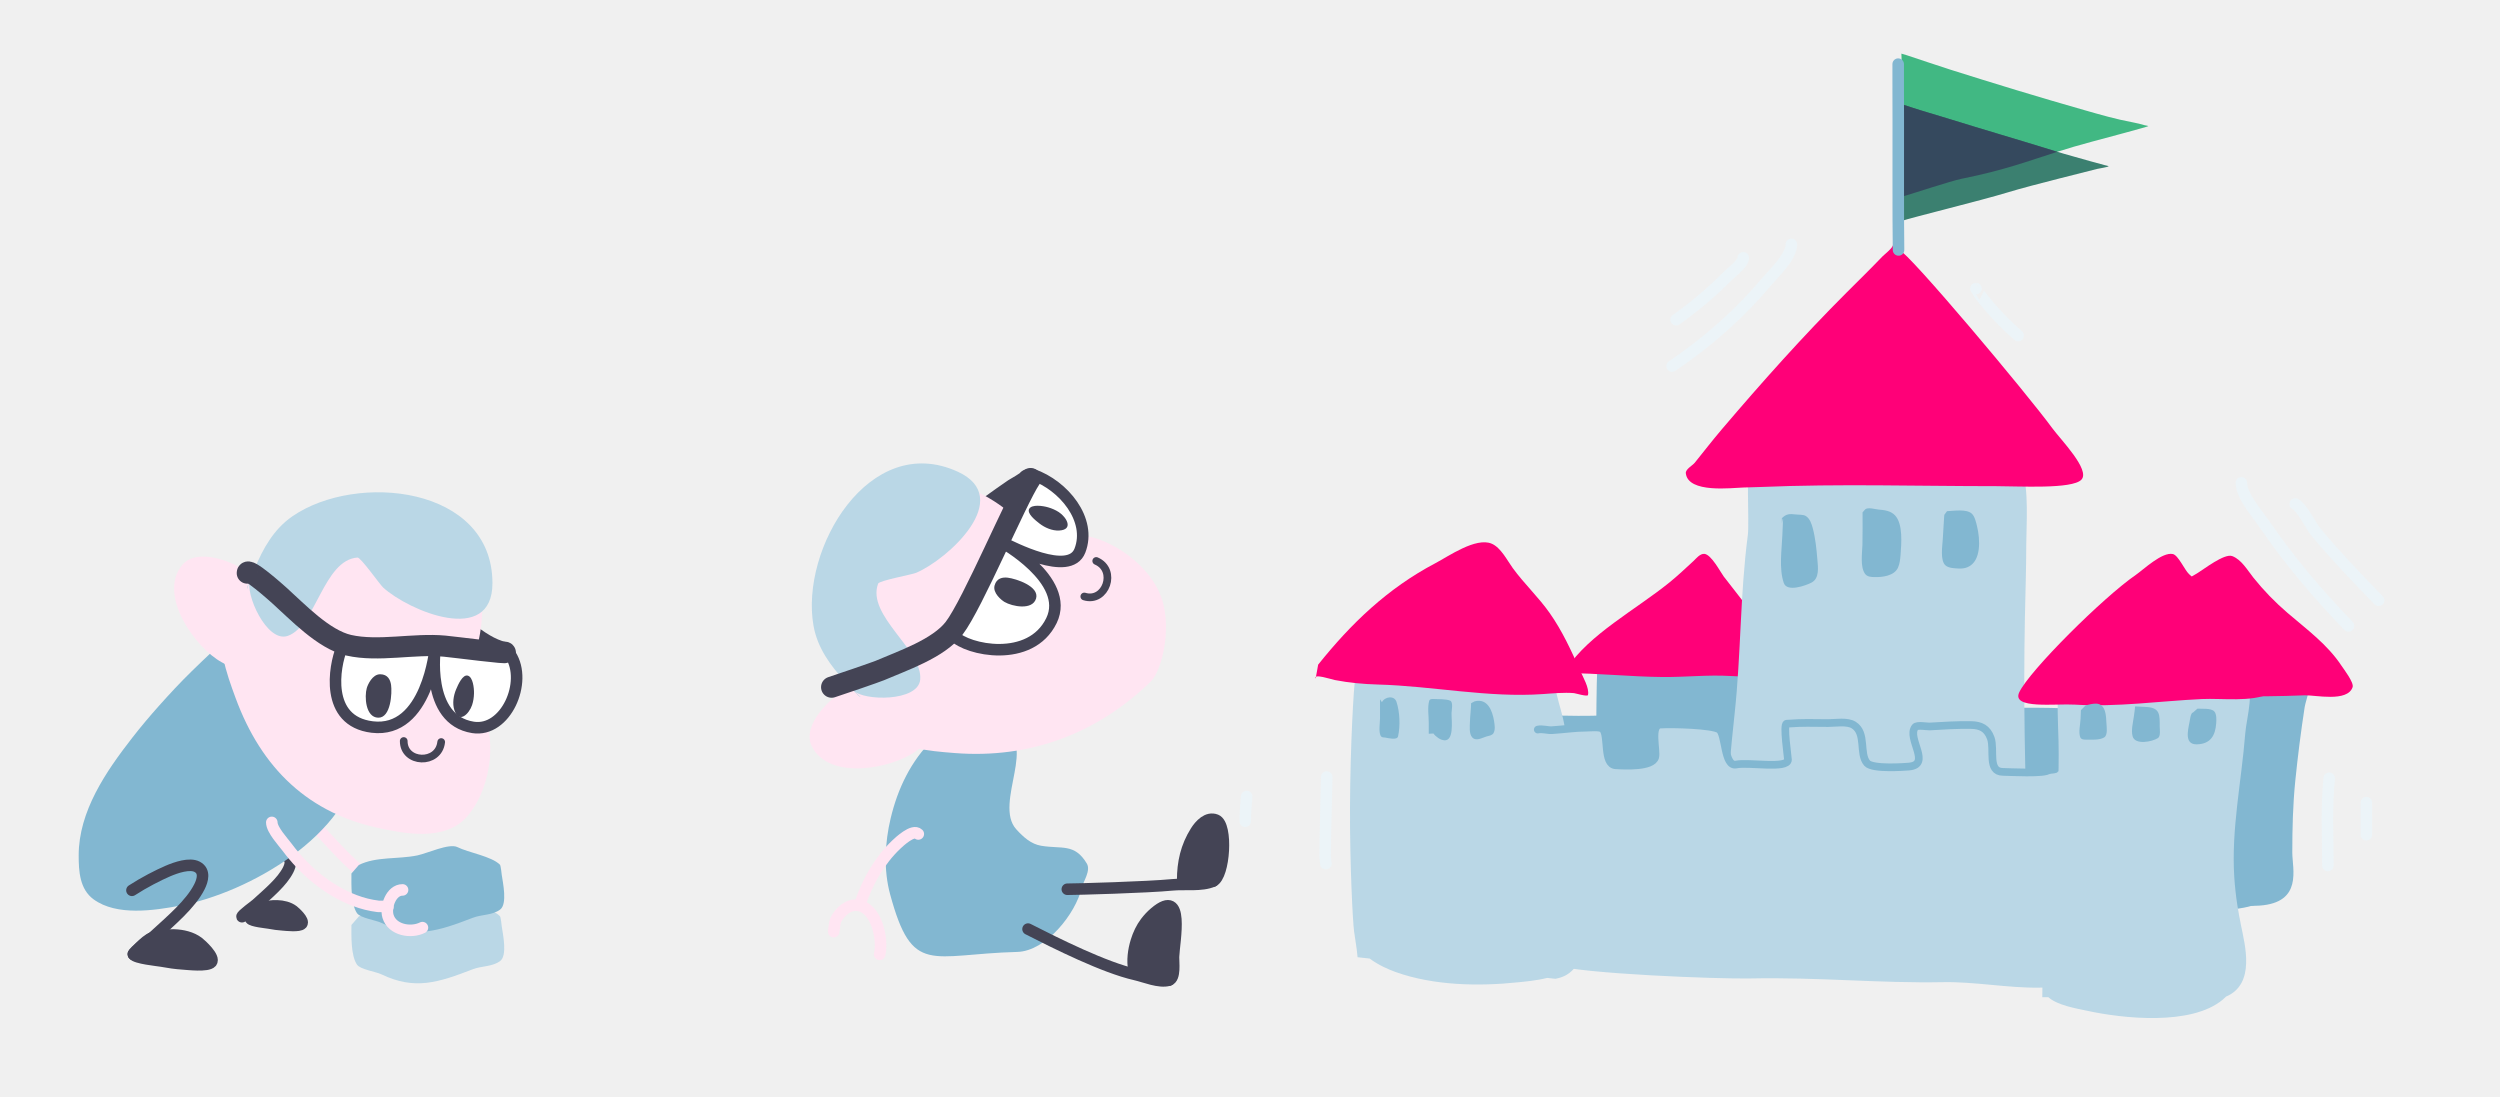
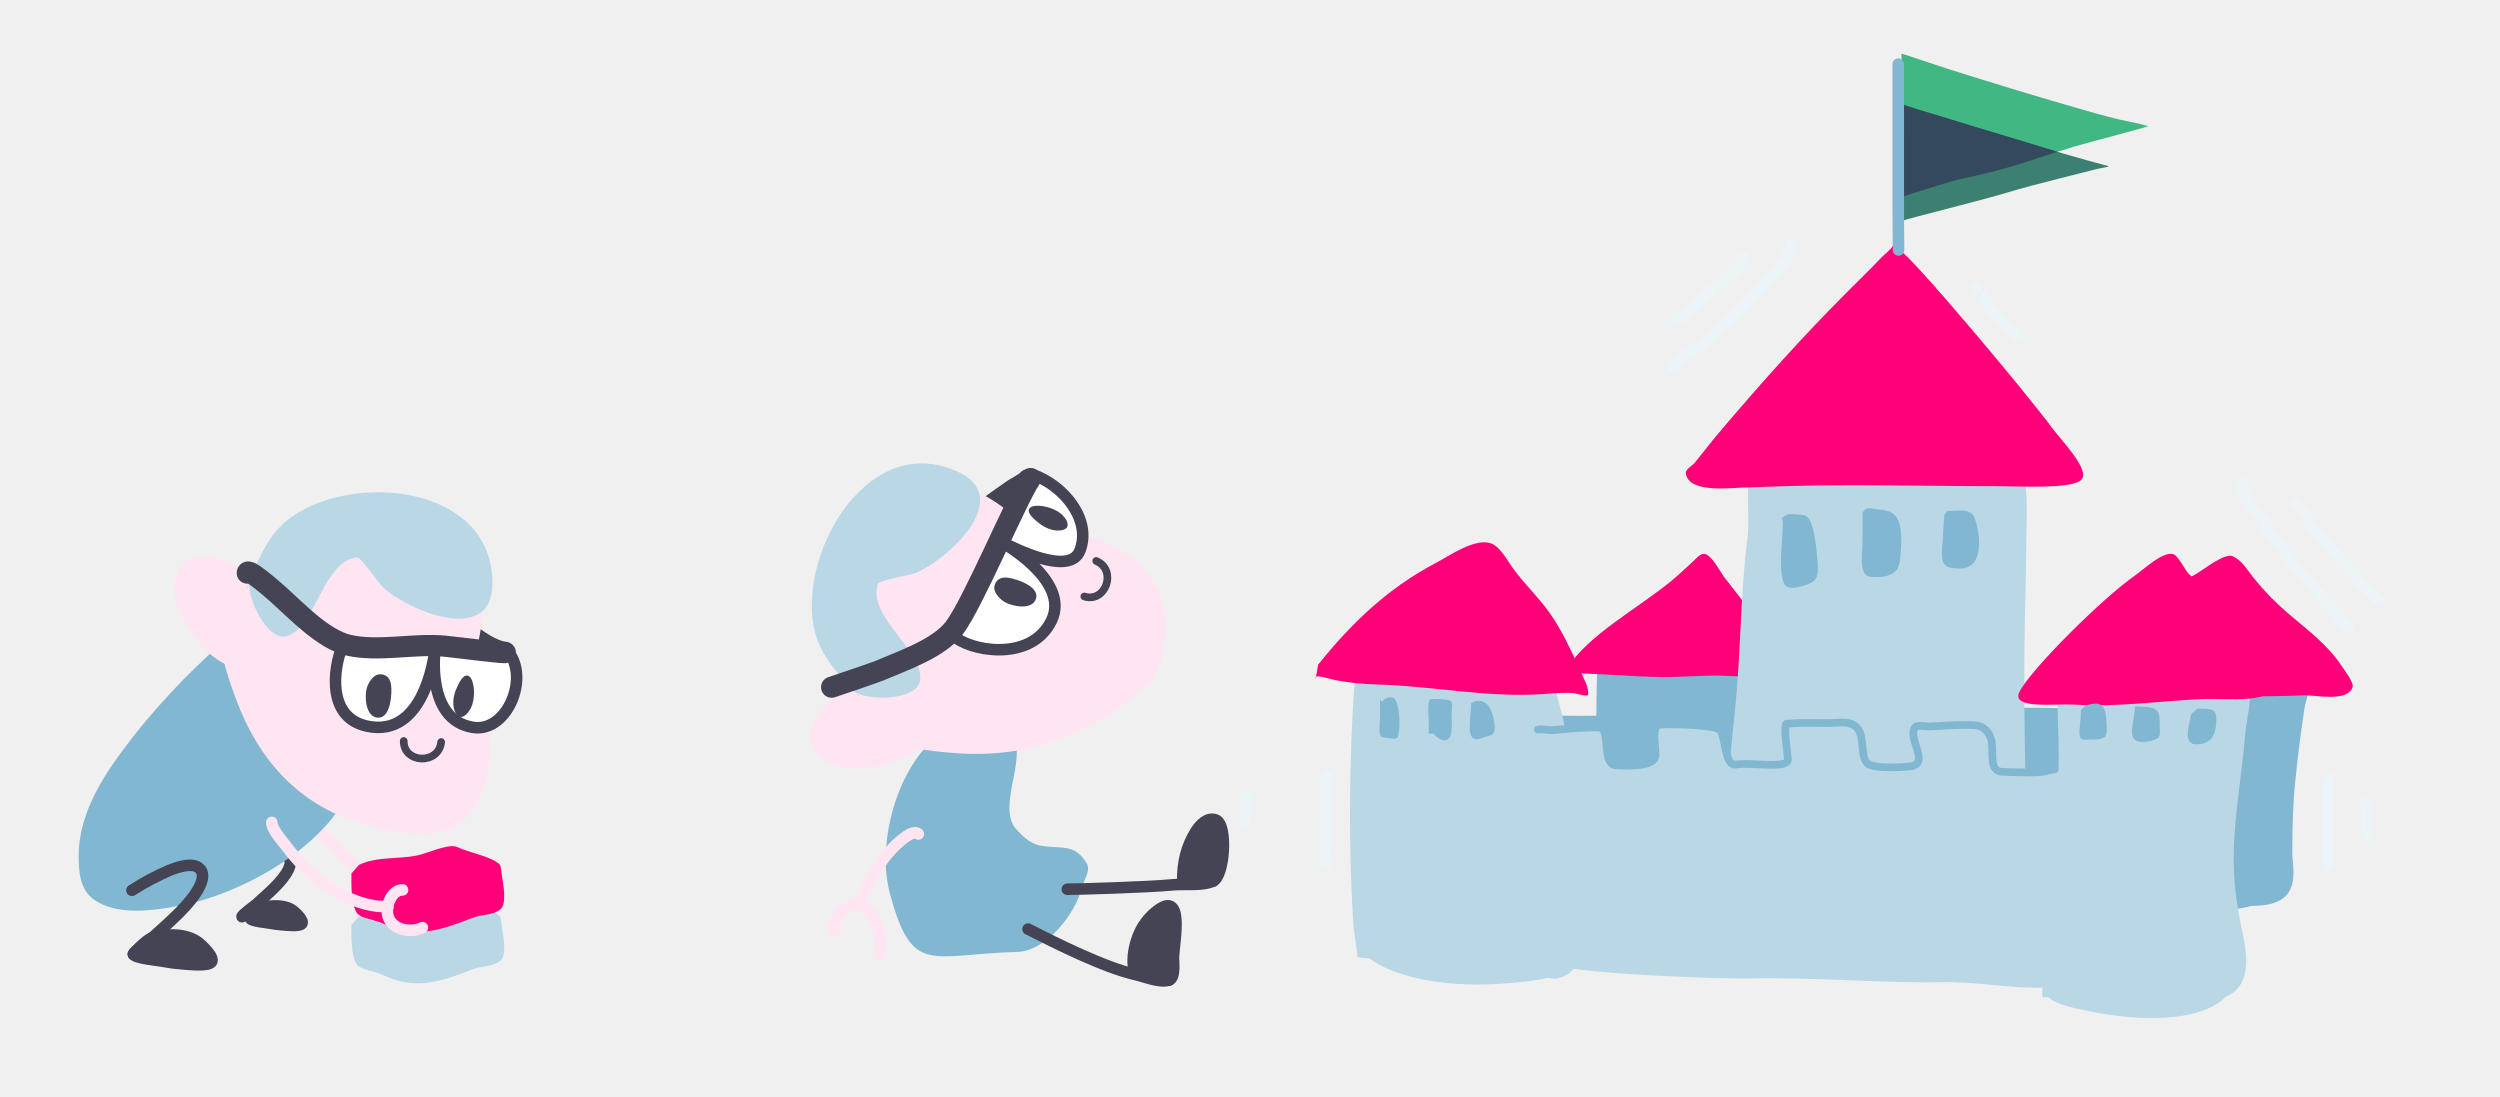
<svg xmlns="http://www.w3.org/2000/svg" width="100%" height="100%" viewBox="0 0 650 285" version="1.1" xml:space="preserve" style="fill-rule:evenodd;clip-rule:evenodd;stroke-linecap:round;stroke-linejoin:round;stroke-miterlimit:1.5;">
  <rect id="evolution" x="0" y="0" width="650" height="285" style="fill:none;" />
  <path d="M79.257,211.864c6.535,6.51 12.482,14.644 20.806,19.027" style="fill:none;stroke:#ffe5f2;stroke-width:3px;" />
  <path d="M62.619,226.816c2.198,-1.419 4.778,-2.72 6.521,-3.464c1.508,-0.643 3.993,-1.486 5.362,-0.763c1.47,0.776 1.011,2.418 0.42,3.591c-1.568,3.113 -5.14,6.079 -8.242,8.901c-0.318,0.289 -3.93,2.914 -3.76,3.266" style="fill:none;stroke:#445;stroke-width:3px;" />
  <path d="M267.265,124.756c-0.001,0.366 -3.336,2.217 -3.609,2.399c-3.87,2.579 -7.602,5.648 -11.683,7.875" style="fill:none;stroke:#445;stroke-width:5.5px;" />
  <path d="M104.497,150.84c-0.131,-1.772 7.551,5.109 8.301,5.781c4.668,4.182 11.507,11.484 18.088,12.98" style="fill:none;stroke:#445;stroke-width:5.5px;" />
  <g id="nuxt">
    <path d="M494.362,13.946c0.462,0.127 0.904,0.251 1.293,0.378c3.781,1.234 7.482,2.531 11.295,3.739c11.586,3.668 23.158,7.2 35.034,10.585c4.146,1.181 8.15,2.357 12.645,3.183c1.087,0.2 2.031,0.456 3.03,0.736c0.111,0.031 0.908,0.154 0.908,0.229c0,0.115 -11.168,3.114 -14.715,4.053c-13.338,3.532 -18.67,6.575 -33.863,9.639c-2.762,0.557 -12.768,3.881 -15.368,4.62c-0.152,0.043 -0.736,0.299 -1.318,0.528c0.217,-7.519 0.742,-17.289 1.08,-20.565c0.588,-5.705 0.154,-11.416 -0.021,-17.125Z" style="fill:#41b883;" />
    <path d="M494.641,27.158c0.722,0.231 1.445,0.461 2.159,0.698c3.149,1.045 6.453,1.961 9.658,2.96c9.281,2.89 18.724,5.63 28.004,8.515c3.039,0.945 6.211,1.761 9.3,2.661c1.154,0.337 2.332,0.639 3.504,0.955c0.073,0.019 1.039,0.224 0.982,0.282c-0.239,0.242 -2.514,0.563 -2.977,0.688c-2.608,0.707 -16.911,4.159 -23.281,6.111c-6.699,2.053 -24.896,6.508 -27.755,7.471c-0.195,0.066 -0.587,0.212 -1.029,0.348c-0.04,-6.856 0.731,-22.458 1.177,-26.776c0.134,-1.304 0.215,-2.609 0.258,-3.913Z" style="fill:#3b8070;" />
    <path d="M494.641,27.158c0.722,0.231 1.445,0.461 2.159,0.698c3.149,1.045 6.453,1.961 9.658,2.96c9.281,2.89 18.724,5.63 28.004,8.515c0.147,0.046 0.294,0.091 0.442,0.136c-7.756,2.469 -13.601,4.739 -24.915,7.021c-2.762,0.557 -12.768,3.881 -15.368,4.62c-0.152,0.043 -0.736,0.299 -1.318,0.528c0.217,-7.519 0.742,-17.289 1.08,-20.565c0.134,-1.304 0.215,-2.609 0.258,-3.913Z" style="fill:#35495e;" />
  </g>
  <path d="M63.998,161.521c-0.003,0.855 -2.989,2.663 -3.486,3.092c-3.654,3.155 -7.167,6.497 -10.622,9.867c-2.958,2.886 -5.78,5.921 -8.531,9.004c-2.426,2.719 -4.759,5.486 -6.996,8.363c-6.785,8.725 -13.907,19.05 -13.906,30.581c0,4.105 0.261,8.764 3.876,11.402c6.006,4.381 15.682,2.918 22.442,1.644c17.862,-3.365 44.282,-18.366 46.632,-38.356c0.57,-4.844 3.461,-17.474 -0.948,-21.883" style="fill:#82b7d1;" />
  <path d="M242.502,192.264c-5.67,5.67 -9.069,12.673 -10.937,20.522c-1.505,6.325 -1.854,13.369 -0.144,19.688c5.79,21.391 10.403,15.624 33.079,15.026c7.508,-0.198 15.172,-9.989 16.728,-16.604c0.409,-1.738 2.463,-4.515 1.333,-6.396c-3.194,-5.32 -6.518,-3.688 -11.891,-4.609c-2.582,-0.443 -4.548,-2.192 -6.437,-4.271c-6.114,-6.726 6.396,-23.722 -4.586,-25.835" style="fill:#82b7d1;" />
  <path d="M232.691,183.211c-8.373,-8.965 -14.056,-22.078 -13.632,-34.489c0.442,-12.917 9.846,-24.258 23.394,-23.795c7.406,0.254 14.929,3.921 20.508,8.729c1.571,1.354 5.337,7.836 7.276,8.118c2.45,0.356 6.788,-1.942 9.197,-2.448c4.89,-1.028 17.222,4.589 21.882,14.459c3.854,8.163 0.926,20.459 -2.119,23.415c-14.065,13.658 -31.586,20.114 -50.945,18.593c-6.946,-0.546 -14.827,-1.204 -20.261,-6.097" style="fill:#ffe5f2;" />
  <path d="M247.966,165.272c3.491,3.768 19.966,7.285 25.415,-3.919c5.165,-10.621 -13.581,-20.649 -12.528,-20.193c1.988,0.863 17.202,9.003 19.923,2.006c3.121,-8.027 -4.198,-16.949 -12.266,-19.778" style="fill:#fff;stroke:#445;stroke-width:3px;" />
  <path d="M227.167,178.289c-1.302,-1.395 -5.552,0.152 -6.753,0.736c-4.366,2.123 -12.044,9.44 -9.365,14.964c4.413,9.098 21.012,5.878 27.279,1.187c1.872,-1.402 6.653,-4.833 6.162,-7.815" style="fill:#ffe5f2;" />
  <path d="M221.918,179.53c2.533,2.733 16.813,2.985 17.336,-2.841c0.695,-7.743 -14.037,-16.625 -10.943,-24.947c0.298,-0.801 8.775,-2.342 9.859,-2.8c8.294,-3.505 25.799,-19.465 10.817,-26.314c-22.939,-10.488 -40.987,20.055 -37.479,40.038c1.011,5.76 4.42,10.45 8.317,14.623c0.285,0.304 3.622,4.169 3.91,3.9" style="fill:#bad7e6;" />
  <path d="M91.37,240.493c0,2.808 -0.186,7.861 1.433,10.29c0.86,1.29 4.931,1.852 6.309,2.517c8.757,4.228 14.864,2.148 23.845,-1.306c2.28,-0.877 5.062,-0.614 7.088,-2.134c1.925,-1.445 0.689,-7.063 0.414,-8.984c-0.039,-0.275 -0.248,-2.447 -0.478,-2.676c-2.19,-2.19 -8.174,-3.132 -11.054,-4.572c-2.135,-1.067 -7.81,1.623 -10.451,2.165c-5.056,1.037 -10.687,0.24 -15.179,2.486" style="fill:#bad7e6;" />
-   <path d="M91.37,227.113c0,2.807 -0.186,7.861 1.433,10.29c0.86,1.29 4.931,1.852 6.309,2.517c8.757,4.228 14.864,2.148 23.845,-1.306c2.28,-0.877 5.062,-0.614 7.088,-2.135c1.925,-1.445 0.689,-7.062 0.414,-8.984c-0.039,-0.274 -0.248,-2.446 -0.478,-2.676c-2.19,-2.189 -8.174,-3.131 -11.054,-4.571c-2.135,-1.068 -7.81,1.623 -10.451,2.165c-5.056,1.037 -10.687,0.24 -15.179,2.486" style="fill:#82b7d1;" />
+   <path d="M91.37,227.113c0,2.807 -0.186,7.861 1.433,10.29c0.86,1.29 4.931,1.852 6.309,2.517c8.757,4.228 14.864,2.148 23.845,-1.306c2.28,-0.877 5.062,-0.614 7.088,-2.135c1.925,-1.445 0.689,-7.062 0.414,-8.984c-0.039,-0.274 -0.248,-2.446 -0.478,-2.676c-2.19,-2.189 -8.174,-3.131 -11.054,-4.571c-2.135,-1.068 -7.81,1.623 -10.451,2.165c-5.056,1.037 -10.687,0.24 -15.179,2.486" style="fill:#ff0078;" />
  <path d="M34.305,231.481c3.143,-2.049 6.83,-3.927 9.32,-5.001c2.154,-0.928 5.701,-2.144 7.648,-1.101c2.092,1.12 1.427,3.491 0.577,5.183c-2.257,4.494 -7.368,8.776 -11.809,12.849c-0.455,0.418 -5.621,4.206 -5.382,4.715" style="fill:none;stroke:#445;stroke-width:3px;" />
  <path d="M34.659,248.126c0.512,1.02 6.417,1.578 7.345,1.752c1.834,0.344 3.697,0.613 5.559,0.733c1.215,0.078 6.418,0.704 7.389,-0.43c1.063,-1.241 -2.712,-4.643 -3.378,-5.146c-3.544,-2.678 -9.317,-2.097 -12.009,-1.198c-1.844,0.616 -4.906,4.289 -4.906,4.289Z" style="fill:#445;stroke:#445;stroke-width:3px;" />
  <path d="M65.103,238.838c0.337,0.671 4.222,1.038 4.832,1.152c1.207,0.227 2.433,0.403 3.658,0.482c0.799,0.052 4.222,0.463 4.861,-0.283c0.699,-0.816 -1.785,-3.054 -2.223,-3.385c-2.331,-1.761 -6.129,-1.379 -7.9,-0.788c-1.213,0.405 -3.228,2.822 -3.228,2.822Z" style="fill:#445;stroke:#445;stroke-width:3px;" />
  <path d="M267.289,241.564c7.371,3.762 19.894,10.015 27.945,11.829c2.363,0.533 6.192,2.186 8.665,1.459" style="fill:none;stroke:#445;stroke-width:3px;" />
  <path d="M303.899,254.852c1.769,-0.521 1.16,-4.756 1.207,-6.063c0.147,-4.05 3.107,-18.239 -4.856,-11.501c-0.884,0.748 -1.672,1.597 -2.374,2.521c-1.109,1.457 -1.898,3.172 -2.437,4.917c-0.721,2.334 -1.09,5.047 -0.604,7.48" style="fill:#445;stroke:#445;stroke-width:3px;" />
  <path d="M277.5,231.203c2.446,0 20.813,-0.504 27.356,-1.146c3.128,-0.306 7.579,0.359 10.54,-0.958" style="fill:none;stroke:#445;stroke-width:3px;" />
  <path d="M315.396,229.099c2.981,-1.326 3.853,-14.655 0.749,-15.897c-2.214,-0.886 -4.204,1.327 -5.229,2.959c-2.502,3.98 -3.416,8.11 -3.416,12.73" style="fill:#445;stroke:#445;stroke-width:3px;" />
  <path d="M441.978,217.342c-6.38,0 -13.268,-1.602 -19.944,-1.25c-0.91,0.048 -6.13,-0.146 -6.609,1.058c-1.024,2.573 6.252,5.082 7.447,5.472c8.935,2.917 18.405,4.759 27.862,4.583c2.09,-0.038 4.202,-0.1 6.249,-0.555c16.504,-3.668 -1.111,-12.337 -9.782,-11.613" style="fill:none;stroke:#82b7d1;stroke-width:3px;" />
  <path d="M571.317,222.011c-0.004,-1.059 -4.963,-0.929 -5.422,-0.919c-5.909,0.137 -11.623,0.79 -17.416,1.917c-0.425,0.083 -5.849,1.057 -5.748,1.557c0.658,3.27 8.835,5.73 11.225,6.501c8.337,2.689 19.129,4.922 27.916,3.666c13.876,-1.982 5.717,-10.71 -3.061,-13.586c-3.391,-1.11 -6.899,-1.924 -10.444,-2.333" style="fill:none;stroke:#82b7d1;stroke-width:3px;" />
  <path d="M414.597,221.031c1.101,-0.567 0.17,-3.136 0.133,-3.799c-0.201,-3.583 -0.133,-7.167 -0.133,-10.751c0,-4.917 0.4,-9.831 0.4,-14.747c0,-2.553 0.145,-16.066 0.25,-16.608c0.403,-2.083 0.713,-2.296 4.818,-2.662c1.115,-0.099 29.128,-1.583 34.633,-1.447c7.003,0.172 6.299,2.781 6.299,5.806c0,2.282 0.189,4.545 0.467,6.822c1.197,9.799 0.333,19.568 0.333,29.375c0,2.343 0.209,4.716 0.683,7.046c0.268,1.312 1.108,2.926 0.117,4.203" style="fill:#82b7d1;" />
  <path d="M548.397,231.332c0,-9.445 -1.519,-18.907 -1.783,-28.356c-0.201,-7.178 -2.843,-14.701 -1.283,-21.857c0.337,-1.549 0.69,-3.108 0.916,-4.663c0.03,-0.207 -0.101,-1.338 0.3,-1.465c1.48,-0.471 5.631,-0.074 7.302,-0.168c7.698,-0.433 14.848,-0.393 22.551,-0.142c5.846,0.192 11.798,-0.131 17.615,0.221c1.431,0.087 4.746,0.077 5.549,0.874c1.902,1.89 -0.044,6.093 -0.351,8.081c-0.977,6.345 -1.788,12.743 -2.433,19.101c-0.633,6.25 -0.783,12.473 -0.783,18.731c0,4.23 2.768,12.946 -8.468,13.766c-2.346,0.172 -4.986,0.025 -7.334,-0.071c-3.099,-0.126 -6.306,-0.328 -9.301,-0.777c-5.121,-0.766 -10.086,-2.113 -14.632,-3.558" style="fill:#82b7d1;" />
  <path d="M542.496,175.5c0.002,-0.198 1.662,0.287 1.786,0.317c1.22,0.297 2.464,0.472 3.701,0.684c4.024,0.69 8.034,1.569 12.051,2.317c13.113,2.439 25.866,2.47 39.215,1.966c2.688,-0.101 11.106,1.866 12.432,-2.133c0.392,-1.183 -2.317,-4.691 -2.851,-5.501c-3.719,-5.635 -9.075,-9.499 -14.118,-13.834c-3.25,-2.794 -6.157,-5.789 -8.832,-9.132c-1.509,-1.887 -3.086,-4.694 -5.499,-5.6c-2.035,-0.764 -7.412,3.445 -8.919,4.349c-6.67,4.001 -13.465,7.616 -19.566,12.434c-1.883,1.487 -5.07,2.867 -6.299,5.017" style="fill:#ff0078;" />
  <path d="M407,175.016c8.449,0 16.851,0.935 25.303,1.01c5.854,0.051 11.746,-0.613 17.582,-0.269c4.07,0.24 8.134,0.36 12.199,0.575c0.783,0.042 3.274,0.868 3.983,0.461c0.433,-0.25 -0.627,-1.583 -0.767,-1.816c-1.162,-1.918 -2.113,-3.905 -3.218,-5.842c-3.789,-6.642 -9.11,-12.999 -13.916,-19.249c-0.768,-0.999 -3.192,-5.704 -5.016,-5.88c-1.145,-0.11 -2.206,1.27 -2.784,1.802c-2.075,1.909 -4.102,3.844 -6.334,5.649c-8.732,7.061 -20.88,13.496 -26.632,22.319" style="fill:#ff0078;" />
  <path d="M377.163,244.862c-4.084,0 -1.135,-6.476 -1.113,-7.098c0.268,-7.404 1.117,-14.813 1.117,-22.217c0,-3.84 0.434,-7.68 0.839,-11.517c0.437,-4.15 0.004,-8.789 2.188,-12.716c0.527,-0.948 -2.912,-3.862 -0.233,-4.5c7.113,-1.695 25.739,-0.502 33.854,-0.717c8.241,-0.218 16.469,-0.409 24.722,-0.55c13.89,-0.237 27.672,-0.401 41.577,-0.517c18.642,-0.155 37.876,-1.462 56.476,-0.883c5.108,0.159 13.192,-0.183 17.831,0.767c3.702,0.757 2.188,3.663 2.188,4.9c0,4.742 0.465,9.499 0.465,14.25c0,0.47 1.265,5.163 0.838,5.316" style="fill:#82b7d1;" />
  <path d="M401.06,249.025c-0.003,0.645 -0.299,-1.261 -0.361,-1.903c-0.122,-1.248 -0.197,-2.498 -0.264,-3.75c-0.206,-3.852 -0.453,-7.701 -0.598,-11.556c-0.405,-10.858 -0.219,-21.732 -0.75,-32.583c-0.131,-2.681 -0.558,-4.721 0.028,-7.361c0.084,-0.378 0.204,-2.054 0.709,-2.181c1.093,-0.273 2.546,0.222 3.681,0.153c3.012,-0.182 6.006,-0.653 9.028,-0.653c0.835,0 3.504,-0.314 4.18,0.361c1.638,1.64 0.052,9.222 3.375,9.417c2.457,0.145 9.521,0.508 10.264,-2.097c0.48,-1.683 -1.418,-8.321 1.352,-8.489c3.303,-0.2 13.436,0.097 15.253,1.248c1.795,1.137 1.253,9.835 4.478,9.144c3.162,-0.678 13.435,1.254 13.435,-1.254c0,-0.638 -1.304,-9.285 -0.335,-9.354c4.728,-0.338 6.051,-0.169 10.816,-0.169c1.884,0 4.909,-0.549 6.61,0.514c3.389,2.119 1.342,7.454 3.486,9.903c1.433,1.637 10.002,0.958 10.766,0.901c6.155,-0.456 -0.537,-7.347 1.722,-10.25c0.5,-0.642 3.091,-0.144 3.765,-0.18c4.169,-0.224 6.592,-0.43 10.809,-0.375c2.429,0.032 4.17,0.847 5.094,3.414c1.068,2.966 -0.947,8.765 3.196,8.765c1.143,0 13.497,1.159 14.162,0.049c1.577,-2.631 15.188,22.389 14.501,36.286c-0.262,5.307 -0.277,12.414 -4.444,16.361c-3.463,3.279 -10.318,3.322 -14.709,3.402c-7.999,0.145 -16.986,-1.58 -24.992,-1.425c-16.721,0.325 -32.315,-1.331 -50.34,-0.964c-8.071,0.165 -44.054,-1.187 -51.047,-3.518" style="fill:#bad7e6;" />
  <path d="M356.128,249.224l-3.131,-0.342c0,0.416 -0.217,-1.815 -0.25,-2.059c-0.214,-1.553 -0.449,-3.105 -0.684,-4.657c-0.321,-2.121 -1.119,-17.186 -1.063,-32.166c0.06,-16.041 0.998,-32.026 1.331,-33.233c0.21,-0.765 -0.22,-2.049 1.366,-2.136c6.751,-0.371 13.774,0.272 20.568,0.143c7.558,-0.142 15.234,-1.08 22.766,-0.682c1.626,0.086 5.526,-0.271 6.733,0.726c0.899,0.742 0.457,2.784 0.583,3.634c0.418,2.815 1.4,5.606 2.051,8.4c0.711,3.056 1.095,6.137 1.249,9.226c0.272,5.444 0.257,10.88 0.85,16.317c0.342,3.133 0.935,6.255 1.4,9.381c0.368,2.468 0.733,4.937 1.034,7.409c0.228,1.883 0.334,3.773 0.499,5.659c0.124,1.406 0.205,2.812 0.317,4.217c0.313,3.924 0.84,14.069 -7.367,15.425l-2.107,-0.23c-2.892,0.726 -6.014,0.979 -7.505,1.136c-10.377,1.092 -22.02,0.867 -31.916,-2.667c-1.798,-0.642 -4.568,-1.849 -6.724,-3.501Z" style="fill:#bad7e6;" />
  <path d="M342.07,176.426c-0.702,-1.405 4.109,0.215 4.986,0.385c3.69,0.714 7.464,1.065 11.218,1.166c14.145,0.383 28.747,3.49 42.831,2.484c2.559,-0.183 5.557,-0.464 8.117,-0.25c0.397,0.033 3.525,0.997 3.649,0.5c0.436,-1.752 -1.347,-4.789 -2.001,-6.268c-2.311,-5.231 -4.674,-10.406 -7.984,-15.1c-2.898,-4.111 -6.59,-7.562 -9.549,-11.616c-1.451,-1.989 -3.099,-5.369 -5.533,-6.383c-4.096,-1.708 -11.209,3.3 -14.535,5.049c-12.557,6.6 -22.041,15.784 -30.548,26.418" style="fill:#ff0078;" />
  <path d="M532.562,259.27l-1.565,-0.006c0,-12.971 1.246,-26.298 2.784,-39.261c1.082,-9.119 1.649,-18.208 1.433,-27.355c-0.118,-4.967 -0.504,-9.996 0.166,-14.944c0.135,-0.993 -0.663,-3.296 0.2,-4.145c0.793,-0.779 3.266,-0.799 4.401,-0.898c4.284,-0.372 8.195,-0.802 12.635,-0.627c3.884,0.153 7.812,0.055 11.667,0.467c4.854,0.52 9.771,1 14.582,1.71c1.258,0.186 3.967,0.004 4.682,0.972c2.94,3.98 0.546,11.306 0.217,15.522c-0.973,12.445 -3.666,24.899 -2.85,37.391c0.158,2.424 0.428,4.858 0.8,7.269c0.265,1.717 0.597,3.432 0.933,5.142c1.016,5.154 3.879,15.322 -3.881,18.609c-0.235,0.246 -0.505,0.497 -0.812,0.756c-8.203,6.909 -26.083,4.946 -35.359,2.917c-2.571,-0.563 -7.588,-1.353 -10.033,-3.519Z" style="fill:#bad7e6;" />
  <path d="M447.797,239.12c0,-17.574 1.28,-35.84 3.2,-53.519c1.68,-15.464 1.403,-30.992 3.434,-46.434c0.433,-3.297 -0.519,-19.128 0.584,-19.79c2.565,-1.538 10.756,4.47 13.717,4.325c6.658,-0.326 53.109,-9.33 56.982,-1.153c1.864,3.936 1.116,14.764 1.116,18.886c0,6.559 -0.245,13.123 -0.366,19.681c-0.374,20.196 -0.023,40.104 0.816,60.271c0.078,1.851 0.07,3.699 0.117,5.551c0.036,1.4 0.15,2.803 0.233,4.203c0.065,1.093 0.167,2.187 0.167,3.282c0,2.718 1.465,12.762 -4.684,12.382" style="fill:#bad7e6;" />
  <path d="M492.197,63.603c0,0.846 -2.284,2.575 -2.785,3.099c-3.057,3.195 -6.224,6.289 -9.351,9.416c-11.361,11.36 -22.007,23.304 -32.416,35.534c-2.423,2.846 -4.677,5.78 -7.015,8.667c-0.586,0.724 -2.435,1.67 -2.316,2.734c0.592,5.289 12.07,3.77 14.969,3.7c1.484,-0.036 2.967,-0.071 4.45,-0.133c20.559,-0.866 40.798,-0.217 61.316,-0.217c5.866,0 19.678,0.832 22.105,-1.676c2.427,-2.509 -5.389,-10.432 -7.542,-13.375c-6.629,-9.064 -37.266,-45.572 -39.898,-46.449" style="fill:#ff0078;" />
  <path d="M493.53,16.674c0,-0.205 0,3.785 0,4.624c0,3.204 0.008,6.428 0.019,9.627c0.027,8.732 -0.059,25.524 0.071,34.062" style="fill:none;stroke:#82b7d1;stroke-width:3px;" />
  <path d="M525.002,180.002c-2.099,4.46 9.56,2.893 14.437,3.2c10.987,0.693 22.047,-0.927 33.016,-1.45c5.311,-0.253 12.835,0.878 17.815,-1.466c3.466,-1.632 -2.791,-7.946 -3.986,-9.585c-5.351,-7.345 -10.344,-15.323 -17.132,-21.433c-1.12,-1.008 -2.786,-4.901 -4.2,-5.216c-2.793,-0.621 -7.694,4.081 -9.635,5.416c-8.469,5.821 -27.669,24.911 -30.315,30.534Z" style="fill:#ff0078;" />
  <path d="M399.824,189.691c1.093,-0.273 2.546,0.222 3.681,0.153c3.012,-0.182 6.006,-0.653 9.028,-0.653c0.835,0 3.504,-0.314 4.18,0.361c1.638,1.64 0.052,9.222 3.375,9.417c2.457,0.145 9.521,0.508 10.264,-2.097c0.48,-1.683 -1.418,-8.321 1.352,-8.489c3.303,-0.2 13.436,0.097 15.253,1.248c1.795,1.137 1.253,9.835 4.478,9.144c3.162,-0.678 13.435,1.254 13.435,-1.254c0,-0.638 -1.304,-9.285 -0.335,-9.354c4.728,-0.338 6.051,-0.169 10.816,-0.169c1.884,0 4.909,-0.549 6.61,0.514c3.389,2.119 1.342,7.454 3.486,9.903c1.433,1.637 10.002,0.958 10.766,0.901c6.155,-0.456 -0.537,-7.347 1.722,-10.25c0.5,-0.642 3.091,-0.144 3.765,-0.18c4.169,-0.224 6.592,-0.43 10.809,-0.375c2.429,0.032 4.17,0.847 5.094,3.414c1.068,2.966 -0.947,8.765 3.196,8.765c1.143,0 11.212,0.587 11.878,-0.522" style="fill:none;stroke:#82b7d1;stroke-width:2px;" />
  <path d="M358.804,181.813c-0.006,1.686 0,3.371 0,5.056c0,1.05 -0.473,3.768 0.325,4.646c0.227,0.249 0.745,0.209 1.046,0.256c0.605,0.093 3.065,0.776 3.317,-0.315c0.614,-2.663 0.46,-6.383 -0.411,-8.992c-0.579,-1.735 -3.058,-1.337 -3.781,0.107" style="fill:#82b7d1;" />
  <path d="M371.476,190.773c0,0.283 0,-0.565 0,-0.848c0,-0.661 0,-1.322 0,-1.984c0,-1.764 -0.371,-3.978 0.112,-5.701c0.152,-0.544 0.769,-0.521 1.232,-0.496c1.149,0.062 3.216,-0.048 4.251,0.443c0.813,0.385 0.35,2.526 0.33,3.2c-0.054,1.852 0.913,8.11 -2.539,6.959c-0.344,-0.114 -0.647,-0.278 -0.944,-0.485c-0.449,-0.314 -0.902,-0.693 -1.216,-1.147" style="fill:#82b7d1;" />
  <path d="M382.484,182.837c-0.006,1.613 -0.265,3.224 -0.299,4.838c-0.024,1.147 -0.273,3.086 0.587,4.037c1.014,1.121 2.594,0.097 3.739,-0.235c0.631,-0.182 1.434,-0.24 1.802,-0.869c0.523,-0.892 0.288,-2.228 0.134,-3.184c-0.42,-2.602 -1.673,-5.963 -5.057,-5.072" style="fill:#82b7d1;" />
  <path d="M541.048,184.63c-0.001,-0.162 -0.037,0.656 -0.041,0.733c-0.026,0.516 -0.035,1.032 -0.06,1.547c-0.065,1.371 -0.585,3.448 -0.08,4.773c0.24,0.629 1.01,0.627 1.581,0.627c1.343,0 3.445,0.16 4.639,-0.58c1.002,-0.62 0.624,-2.823 0.58,-3.773c-0.086,-1.842 -0.138,-4.905 -2.647,-5.014c-0.886,-0.039 -1.897,0.258 -2.753,0.453" style="fill:#82b7d1;" />
  <path d="M555.127,183.67c0,-0.293 -0.05,0.583 -0.087,0.873c-0.07,0.559 -0.151,1.116 -0.226,1.673c-0.216,1.594 -0.772,3.635 -0.333,5.227c0.642,2.335 5.126,1.401 6.58,0.46c0.754,-0.488 0.466,-2.247 0.466,-2.986c0,-3.121 0.097,-4.863 -3.394,-5.101c-0.657,-0.045 -1.316,-0.066 -1.973,-0.106" style="fill:#82b7d1;" />
  <path d="M570.166,185.269c-0.593,0 -0.803,2.045 -0.886,2.454c-0.47,2.319 -1.335,5.886 1.914,5.807c3.53,-0.086 4.811,-2.279 5.02,-5.52c0.056,-0.864 0.144,-2.342 -0.507,-3.047c-0.838,-0.908 -3.284,-0.633 -4.374,-0.714" style="fill:#82b7d1;" />
  <path d="M463.289,136.069c0.053,-0.106 0.229,-1.248 0.24,-1.24c0.163,0.122 0.03,0.915 0.026,1.073c-0.025,1.07 -0.096,2.138 -0.14,3.207c-0.156,3.851 -0.913,8.713 0.367,12.46c0.835,2.445 5.662,0.7 7.174,-0.073c2.165,-1.107 1.727,-4.006 1.559,-6.034c-0.224,-2.714 -0.496,-5.507 -1.2,-8.147c-0.296,-1.112 -0.741,-2.46 -1.76,-3.126c-0.705,-0.461 -1.889,-0.328 -2.713,-0.434c-1.529,-0.196 -2.421,-0.16 -3.56,0.98" style="fill:#82b7d1;" />
  <path d="M484.265,133.215c-0.01,2.8 0.041,5.606 -0.031,8.414c-0.055,2.103 -0.639,5.718 0.666,7.549c0.581,0.815 1.591,0.837 2.456,0.866c1.955,0.064 5.163,-0.287 6.132,-2.47c0.447,-1.008 0.573,-2.212 0.656,-3.314c0.215,-2.874 0.678,-8.016 -1.43,-10.257c-1.153,-1.227 -2.812,-1.392 -4.327,-1.521c-0.84,-0.072 -2.664,-0.663 -3.416,-0.066" style="fill:#82b7d1;" />
  <path d="M505.533,133.844c0,-0.372 -0.132,1.771 -0.15,2.044c-0.097,1.44 -0.191,2.878 -0.263,4.32c-0.08,1.624 -0.774,5.633 0.778,6.854c0.856,0.674 2.301,0.697 3.328,0.754c0.807,0.045 1.611,-0.039 2.361,-0.357c3.653,-1.549 3.222,-7.376 2.468,-10.525c-0.242,-1.01 -0.582,-2.654 -1.395,-3.392c-1.415,-1.285 -4.782,-0.689 -6.442,-0.635" style="fill:#82b7d1;" />
  <path d="M216.224,178.666c1.936,-0.62 11.596,-3.928 12.52,-4.329c5.749,-2.494 15.24,-5.659 19.347,-11.013c4.803,-6.261 16.086,-33.271 19.848,-38.903" style="fill:none;stroke:#445;stroke-width:5.5px;" />
  <path d="M66.183,162.08c4.649,-11.352 14.189,-21.991 25.644,-26.79c11.921,-4.993 26.152,-1.185 31.39,11.318c2.863,6.835 2.673,15.203 0.634,22.279c-0.574,1.993 -4.891,8.122 -4.337,10.002c0.7,2.375 4.6,5.356 6.066,7.334c2.976,4.014 3.023,17.564 -3.999,25.921c-5.807,6.911 -16.95,4.388 -22.159,3.355c-19.231,-3.813 -31.468,-15.799 -38.172,-34.025c-2.405,-6.539 -5.098,-13.974 -2.923,-20.955" style="fill:#ffe5f2;" />
  <path d="M88.862,168.467c-1.965,4.746 -4.485,19.023 7.879,20.556c14.42,1.788 16.417,-20.569 16.417,-20.569c0,0 -2.785,18.676 9.819,20.669c8.507,1.345 14.292,-11.79 9.775,-18.815" style="fill:#fff;stroke:#445;stroke-width:3px;" />
  <path d="M68.348,155.006c0.723,-1.765 -2.456,-4.981 -3.489,-5.829c-3.752,-3.08 -13.608,-7 -17.508,-2.259c-6.424,7.809 3.435,21.546 10.315,25.281c2.056,1.116 7.17,4.027 9.674,2.335" style="fill:#ffe5f2;" />
  <path d="M65.029,150.755c-1.426,3.443 4.308,16.523 9.821,14.565c7.325,-2.603 9.243,-19.697 18.097,-20.362c0.852,-0.064 5.793,6.995 6.662,7.788c6.649,6.073 28.46,15.311 28.427,-1.161c-0.052,-25.223 -35.341,-28.865 -52.033,-17.332c-4.811,3.324 -7.649,8.381 -9.812,13.665c-0.158,0.385 -2.276,5.032 -1.911,5.181" style="fill:#bad7e6;" />
  <path d="M64.296,149.006c-0.132,-1.771 7.551,5.11 8.301,5.782c4.667,4.182 11.507,11.484 18.088,12.98c7.694,1.749 16.958,-0.524 24.908,0.229c2.95,0.28 17.034,2.13 15.72,1.592" style="fill:none;stroke:#445;stroke-width:5.5px;" />
  <path d="M98.838,175.307c-2.024,0 -3.22,2.701 -3.474,3.586c-0.63,2.189 -0.351,7.619 2.96,7.708c3.311,0.09 3.646,-6.444 3.356,-8.503c-0.18,-1.279 -0.817,-2.791 -2.842,-2.791Z" style="fill:#445;" />
  <path d="M258.587,152.238c-0.514,1.958 1.796,3.8 2.587,4.27c1.958,1.164 7.281,2.272 8.207,-0.908c0.926,-3.179 -5.309,-5.161 -7.374,-5.403c-1.282,-0.15 -2.907,0.083 -3.42,2.041Z" style="fill:#445;" />
  <path d="M121.63,175.665c-1.34,-0.379 -2.517,2.33 -3.045,3.579c-0.684,1.614 -1,3.669 -0.455,5.369c1.174,3.666 3.843,1.01 4.608,-1.287c0.324,-0.973 0.477,-2.005 0.502,-3.029c0.035,-1.399 -0.271,-4.253 -1.61,-4.632Z" style="fill:#445;" />
  <path d="M267.603,132.283c-0.706,1.2 1.616,3.025 2.69,3.853c1.388,1.071 3.295,1.897 5.077,1.802c3.845,-0.206 1.952,-3.461 -0.075,-4.784c-0.86,-0.561 -1.819,-0.97 -2.803,-1.254c-1.344,-0.389 -4.183,-0.817 -4.889,0.383Z" style="fill:#445;" />
  <path d="M104.969,192.661c-0.023,5.848 9.081,6.235 9.741,0.269" style="fill:none;stroke:#445;stroke-width:2px;" />
  <path d="M281.92,155.088c5.587,1.728 8.613,-6.867 3.1,-9.239" style="fill:none;stroke:#445;stroke-width:2px;" />
  <path d="M70.667,213.822c0,1.93 2.967,5.103 4.002,6.49c4.465,5.987 10.506,11.13 17.538,13.815c1.998,0.763 3.999,1.263 6.119,1.528c0.356,0.045 2.243,-0.071 2.517,0.204" style="fill:none;stroke:#ffe5f2;stroke-width:3px;" />
  <path d="M104.667,231.376c-2.993,0 -4.515,4.404 -3.786,6.853c1.074,3.611 5.955,4.454 8.954,2.954" style="fill:none;stroke:#ffe5f2;stroke-width:3px;" />
  <path d="M238.759,216.834c-1.352,-1.351 -4.929,1.997 -5.735,2.766c-4.372,4.166 -7.558,9.773 -9.416,15.484" style="fill:none;stroke:#ffe5f2;stroke-width:3px;" />
  <path d="M216.759,242.034c-0.002,0.997 0.121,-2.05 0.584,-2.933c1.062,-2.027 3.185,-4.029 5.651,-3.733c4.941,0.593 6.643,8.869 5.715,12.766" style="fill:none;stroke:#ffe5f2;stroke-width:3px;" />
  <path d="M344.757,224.53c0,0.668 -0.229,-1.787 -0.229,-1.979c0,-1.633 0.03,-3.263 0.063,-4.896c0.103,-5.209 0.254,-10.416 0.354,-15.625" style="fill:none;stroke:#ecf4f8;stroke-width:3px;" />
  <path d="M323.757,213.53c0,-2.159 0.18,-4.287 0.375,-6.437" style="fill:none;stroke:#ecf4f8;stroke-width:3px;" />
  <path d="M605.253,225.03c0,-7.609 -0.42,-15.025 0.334,-22.687" style="fill:none;stroke:#ecf4f8;stroke-width:3px;" />
  <path d="M615.253,217.03c0,-2.778 0,-5.555 0,-8.333" style="fill:none;stroke:#ecf4f8;stroke-width:3px;" />
  <path d="M582.753,125.53c0,3.388 4.177,8.099 5.9,10.625c6.479,9.5 13.98,18.317 21.959,26.583" style="fill:none;stroke:#ecf4f8;stroke-width:3px;" />
  <path d="M596.751,131.028c1.79,0.895 4.08,5.731 5.359,7.273c5.15,6.205 10.718,11.992 16.334,17.771" style="fill:none;stroke:#ecf4f8;stroke-width:3px;" />
  <path d="M453.255,67.03c-0.006,1.505 -3.157,3.827 -4.046,4.728c-4.125,4.183 -8.64,7.961 -13.419,11.374" style="fill:none;stroke:#ecf4f8;stroke-width:3px;" />
  <path d="M513.751,75.028c-0.02,0 0.833,1.349 0.898,1.439c0.745,1.03 1.556,2.009 2.376,2.979c2.359,2.791 4.94,5.387 7.69,7.793" style="fill:none;stroke:#ecf4f8;stroke-width:3px;" />
  <path d="M465.755,63.53c0,3.239 -4.507,7.449 -6.337,9.624c-7.067,8.398 -15.561,15.905 -24.668,22.02" style="fill:none;stroke:#ecf4f8;stroke-width:3px;" />
</svg>
